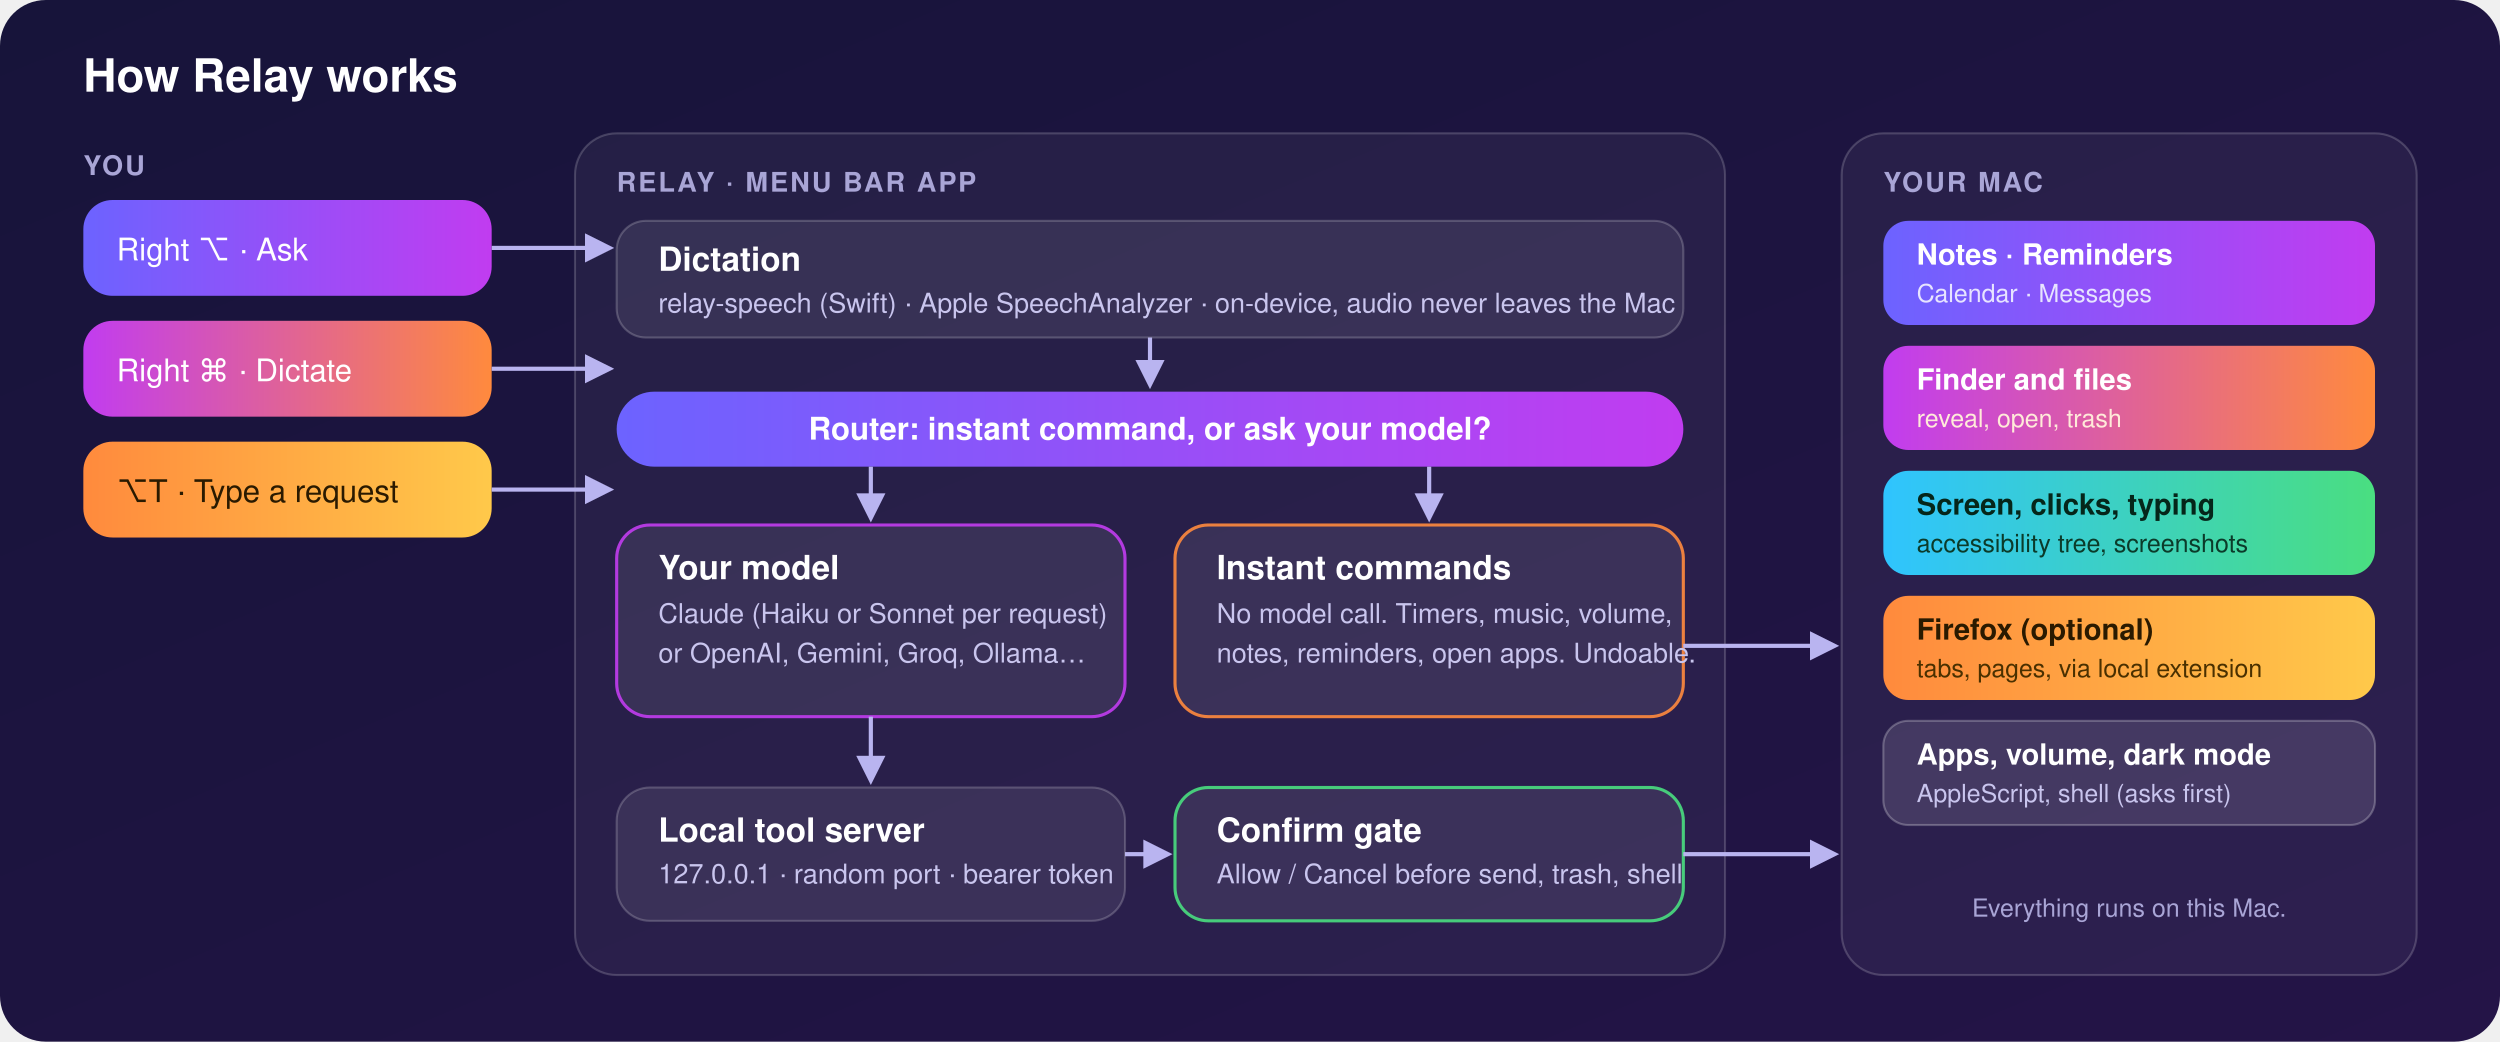
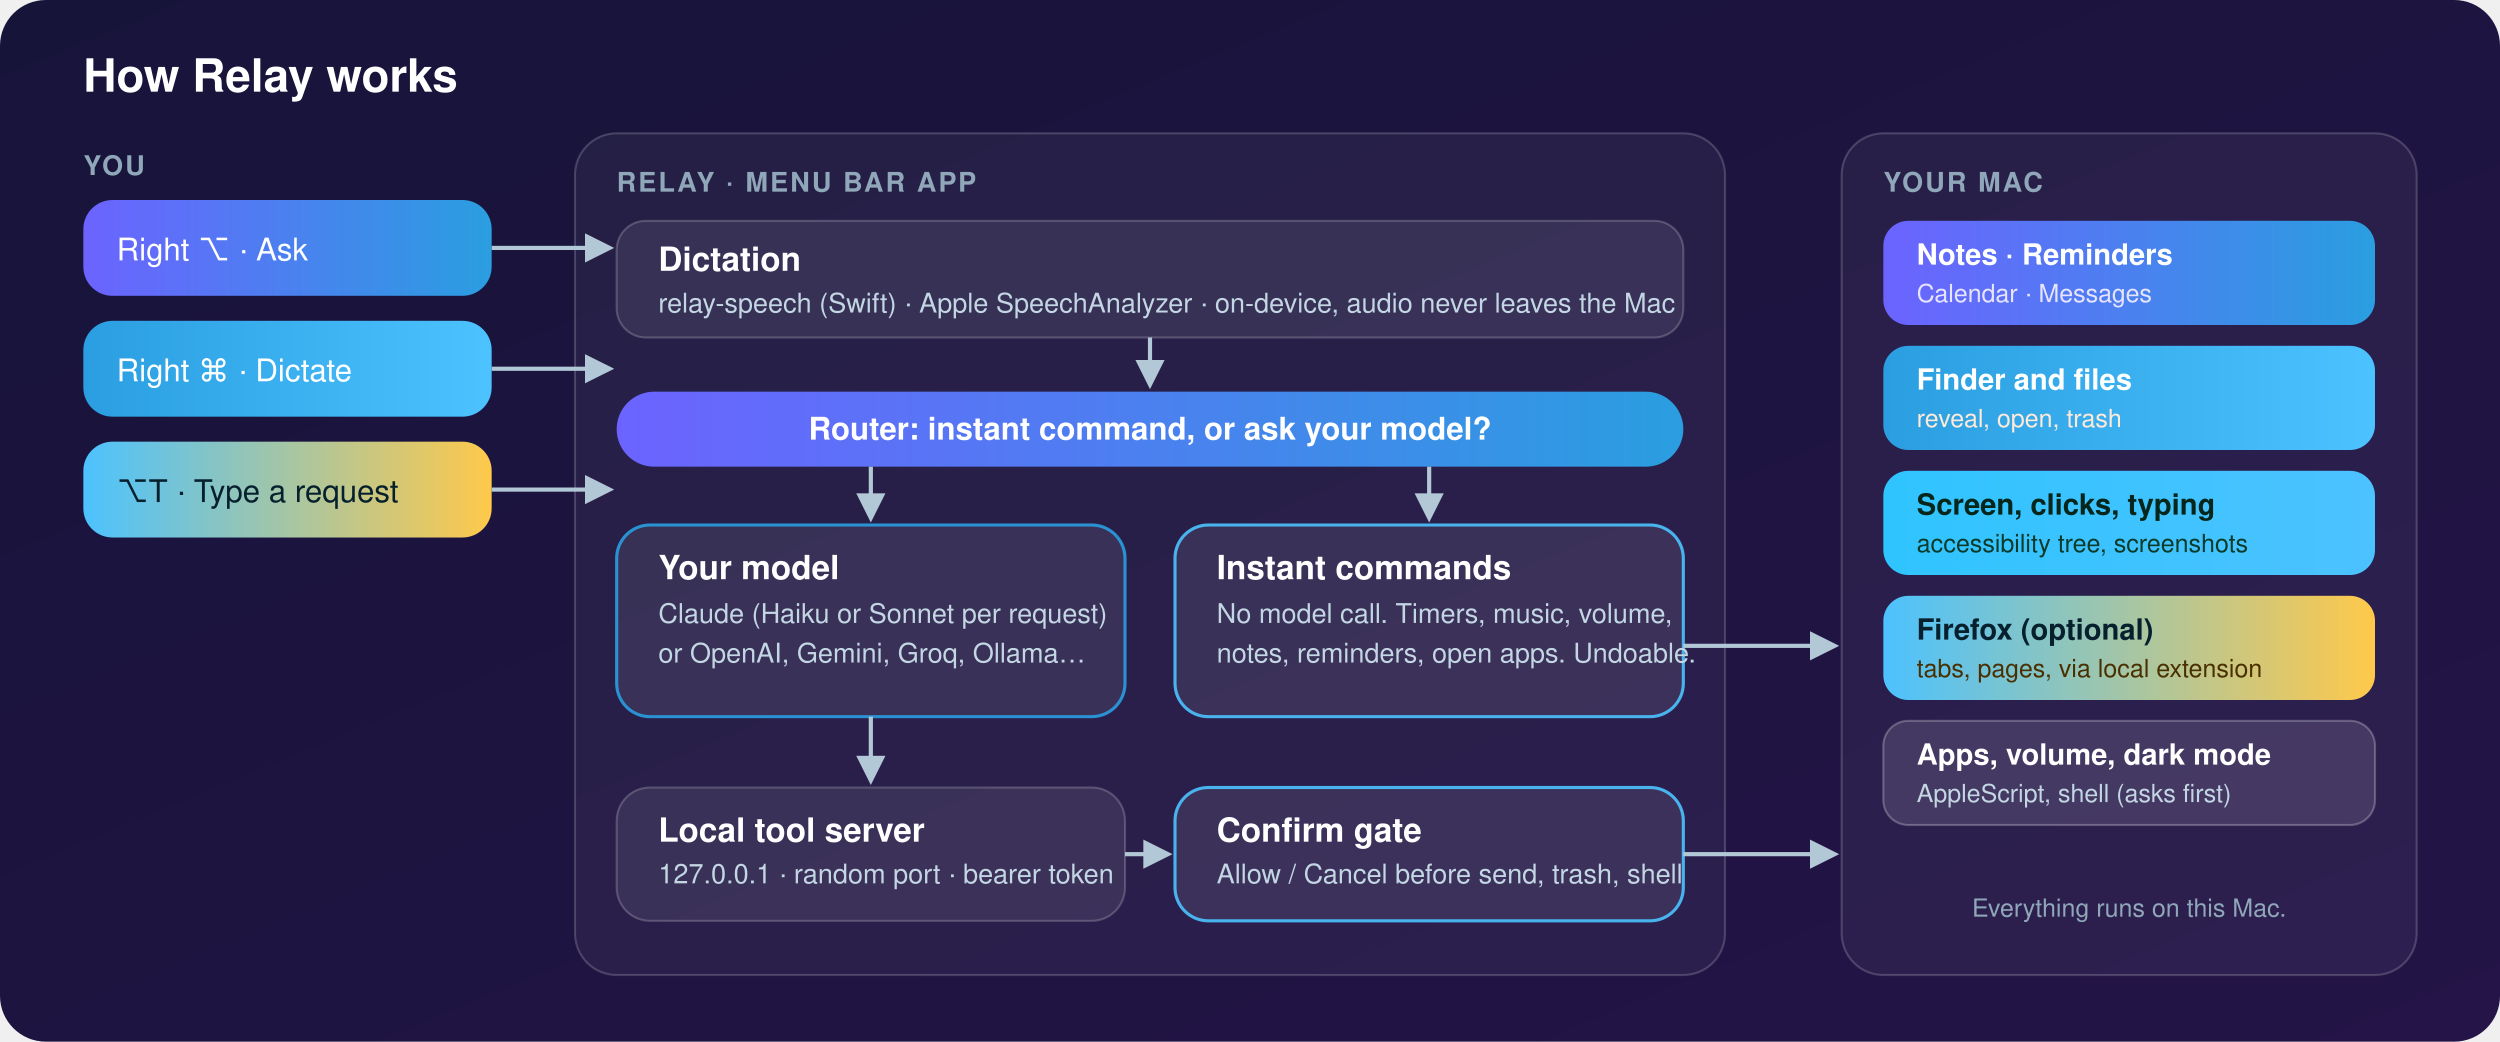
<svg xmlns="http://www.w3.org/2000/svg" viewBox="0 0 1200 500" width="1200" height="500" role="img" aria-label="How Relay works: your voice goes through on-device dictation to a router that either runs an instant command or asks your model; the model uses a local tool server, a confirmation gate guards risky actions, and the actions run on your Mac.">
  <defs>
    <linearGradient id="card" x1="0" y1="0" x2="1" y2="1">
      <stop offset="0" stop-color="#17143A" />
      <stop offset="1" stop-color="#241447" />
    </linearGradient>
    <linearGradient id="a" x1="0" x2="1">
      <stop offset="0" stop-color="#6C63FF" />
-       <stop offset="1" stop-color="#C13CF0" />
+       <stop offset="1" stop-color="#2a9ee0" />
    </linearGradient>
    <linearGradient id="b" x1="0" x2="1">
-       <stop offset="0" stop-color="#C13CF0" />
-       <stop offset="1" stop-color="#FF8A3D" />
+       <stop offset="0" stop-color="#2a9ee0" />
+       <stop offset="1" stop-color="#4cc2ff" />
    </linearGradient>
    <linearGradient id="c" x1="0" x2="1">
      <stop offset="0" stop-color="#2FC4FF" />
-       <stop offset="1" stop-color="#4ADE80" />
+       <stop offset="1" stop-color="#4cc2ff" />
    </linearGradient>
    <linearGradient id="d" x1="0" x2="1">
-       <stop offset="0" stop-color="#FF8A3D" />
+       <stop offset="0" stop-color="#4cc2ff" />
      <stop offset="1" stop-color="#FFC94A" />
    </linearGradient>
    <marker id="ar" viewBox="0 0 10 10" refX="8" refY="5" markerWidth="7" markerHeight="7" orient="auto-start-reverse">
-       <path d="M0 0L10 5L0 10z" fill="#B9B4F0" />
+       <path d="M0 0L10 5L0 10z" fill="#b3c8d6" />
    </marker>
  </defs>
  <g font-family="-apple-system, BlinkMacSystemFont, 'SF Pro Text', 'Segoe UI', Helvetica, Arial, sans-serif">
    <rect width="1200" height="500" rx="22" fill="url(#card)" />
    <text x="40" y="44" fill="#fff" font-size="22" font-weight="700">How Relay works</text>
-     <text x="40" y="84" fill="#A9A5D6" font-size="13" font-weight="600" letter-spacing="1">YOU</text>
+     <text x="40" y="84" fill="#8fa7b8" font-size="13" font-weight="600" letter-spacing="1">YOU</text>
    <g font-size="15" fill="#fff">
      <rect x="40" y="96" width="196" height="46" rx="14" fill="url(#a)" />
      <text x="56" y="125">Right ⌥  ·  Ask</text>
      <rect x="40" y="154" width="196" height="46" rx="14" fill="url(#b)" />
      <text x="56" y="183">Right ⌘  ·  Dictate</text>
      <rect x="40" y="212" width="196" height="46" rx="14" fill="url(#d)" />
-       <text x="56" y="241" fill="#2A1A00">⌥T  ·  Type a request</text>
+       <text x="56" y="241" fill="#06202e">⌥T  ·  Type a request</text>
    </g>
    <rect x="276" y="64" width="552" height="404" rx="20" fill="#fff" fill-opacity="0.05" stroke="#fff" stroke-opacity="0.18" />
-     <text x="296" y="92" fill="#A9A5D6" font-size="13" font-weight="600" letter-spacing="1">RELAY  ·  MENU BAR APP</text>
+     <text x="296" y="92" fill="#8fa7b8" font-size="13" font-weight="600" letter-spacing="1">RELAY  ·  MENU BAR APP</text>
    <rect x="296" y="106" width="512" height="56" rx="14" fill="#fff" fill-opacity="0.08" stroke="#fff" stroke-opacity="0.2" />
    <text x="316" y="130" fill="#fff" font-size="16" font-weight="600">Dictation</text>
-     <text x="316" y="150" fill="#C9C5EE" font-size="13">relay-speech (Swift) · Apple SpeechAnalyzer · on-device, audio never leaves the Mac</text>
+     <text x="316" y="150" fill="#c3d6e3" font-size="13">relay-speech (Swift) · Apple SpeechAnalyzer · on-device, audio never leaves the Mac</text>
    <rect x="296" y="188" width="512" height="36" rx="18" fill="url(#a)" />
    <text x="552" y="211" fill="#fff" font-size="15" font-weight="600" text-anchor="middle">Router: instant command, or ask your model?</text>
-     <rect x="296" y="252" width="244" height="92" rx="16" fill="#fff" fill-opacity="0.08" stroke="#C13CF0" stroke-opacity="0.9" stroke-width="1.5" />
+     <rect x="296" y="252" width="244" height="92" rx="16" fill="#fff" fill-opacity="0.08" stroke="#2a9ee0" stroke-opacity="0.9" stroke-width="1.5" />
    <text x="316" y="278" fill="#fff" font-size="16" font-weight="600">Your model</text>
-     <text x="316" y="299" fill="#C9C5EE" font-size="13">Claude (Haiku or Sonnet per request)</text>
-     <text x="316" y="318" fill="#C9C5EE" font-size="13">or OpenAI, Gemini, Groq, Ollama…</text>
-     <rect x="564" y="252" width="244" height="92" rx="16" fill="#fff" fill-opacity="0.08" stroke="#FF8A3D" stroke-opacity="0.9" stroke-width="1.5" />
+     <text x="316" y="299" fill="#c3d6e3" font-size="13">Claude (Haiku or Sonnet per request)</text>
+     <text x="316" y="318" fill="#c3d6e3" font-size="13">or OpenAI, Gemini, Groq, Ollama…</text>
+     <rect x="564" y="252" width="244" height="92" rx="16" fill="#fff" fill-opacity="0.08" stroke="#4cc2ff" stroke-opacity="0.9" stroke-width="1.5" />
    <text x="584" y="278" fill="#fff" font-size="16" font-weight="600">Instant commands</text>
-     <text x="584" y="299" fill="#C9C5EE" font-size="13">No model call. Timers, music, volume,</text>
-     <text x="584" y="318" fill="#C9C5EE" font-size="13">notes, reminders, open apps. Undoable.</text>
+     <text x="584" y="299" fill="#c3d6e3" font-size="13">No model call. Timers, music, volume,</text>
+     <text x="584" y="318" fill="#c3d6e3" font-size="13">notes, reminders, open apps. Undoable.</text>
    <rect x="296" y="378" width="244" height="64" rx="16" fill="#fff" fill-opacity="0.08" stroke="#fff" stroke-opacity="0.2" />
    <text x="316" y="404" fill="#fff" font-size="16" font-weight="600">Local tool server</text>
-     <text x="316" y="424" fill="#C9C5EE" font-size="13">127.0.0.1 · random port · bearer token</text>
-     <rect x="564" y="378" width="244" height="64" rx="16" fill="#fff" fill-opacity="0.08" stroke="#4ADE80" stroke-opacity="0.9" stroke-width="1.5" />
+     <text x="316" y="424" fill="#c3d6e3" font-size="13">127.0.0.1 · random port · bearer token</text>
+     <rect x="564" y="378" width="244" height="64" rx="16" fill="#fff" fill-opacity="0.08" stroke="#4cc2ff" stroke-opacity="0.9" stroke-width="1.5" />
    <text x="584" y="404" fill="#fff" font-size="16" font-weight="600">Confirm gate</text>
-     <text x="584" y="424" fill="#C9C5EE" font-size="13">Allow / Cancel before send, trash, shell</text>
+     <text x="584" y="424" fill="#c3d6e3" font-size="13">Allow / Cancel before send, trash, shell</text>
    <rect x="884" y="64" width="276" height="404" rx="20" fill="#fff" fill-opacity="0.05" stroke="#fff" stroke-opacity="0.18" />
-     <text x="904" y="92" fill="#A9A5D6" font-size="13" font-weight="600" letter-spacing="1">YOUR MAC</text>
+     <text x="904" y="92" fill="#8fa7b8" font-size="13" font-weight="600" letter-spacing="1">YOUR MAC</text>
    <g font-size="14" fill="#fff">
      <rect x="904" y="106" width="236" height="50" rx="12" fill="url(#a)" />
      <text x="920" y="127" font-weight="600">Notes · Reminders</text>
      <text x="920" y="145" fill="#E7E4FF" font-size="12">Calendar · Messages</text>
      <rect x="904" y="166" width="236" height="50" rx="12" fill="url(#b)" />
      <text x="920" y="187" font-weight="600">Finder and files</text>
      <text x="920" y="205" fill="#FFEAD9" font-size="12">reveal, open, trash</text>
      <rect x="904" y="226" width="236" height="50" rx="12" fill="url(#c)" />
      <text x="920" y="247" font-weight="600" fill="#05261A">Screen, clicks, typing</text>
      <text x="920" y="265" fill="#0B3B2A" font-size="12">accessibility tree, screenshots</text>
      <rect x="904" y="286" width="236" height="50" rx="12" fill="url(#d)" />
-       <text x="920" y="307" font-weight="600" fill="#2A1A00">Firefox (optional)</text>
+       <text x="920" y="307" font-weight="600" fill="#06202e">Firefox (optional)</text>
      <text x="920" y="325" fill="#4A3000" font-size="12">tabs, pages, via local extension</text>
      <rect x="904" y="346" width="236" height="50" rx="12" fill="#fff" fill-opacity="0.12" stroke="#fff" stroke-opacity="0.25" />
      <text x="920" y="367" font-weight="600">Apps, volume, dark mode</text>
-       <text x="920" y="385" fill="#C9C5EE" font-size="12">AppleScript, shell (asks first)</text>
+       <text x="920" y="385" fill="#c3d6e3" font-size="12">AppleScript, shell (asks first)</text>
    </g>
-     <text x="1022" y="440" fill="#A9A5D6" font-size="12" text-anchor="middle">Everything runs on this Mac.</text>
-     <g stroke="#B9B4F0" stroke-width="2" fill="none" marker-end="url(#ar)">
+     <text x="1022" y="440" fill="#8fa7b8" font-size="12" text-anchor="middle">Everything runs on this Mac.</text>
+     <g stroke="#b3c8d6" stroke-width="2" fill="none" marker-end="url(#ar)">
      <path d="M236 119H292" />
      <path d="M236 177H292" />
      <path d="M236 235H292" />
      <path d="M552 162V184" />
      <path d="M418 224V248" />
      <path d="M686 224V248" />
      <path d="M418 344V374" />
      <path d="M540 410H560" />
      <path d="M808 310H880" />
      <path d="M808 410H880" />
    </g>
  </g>
</svg>
